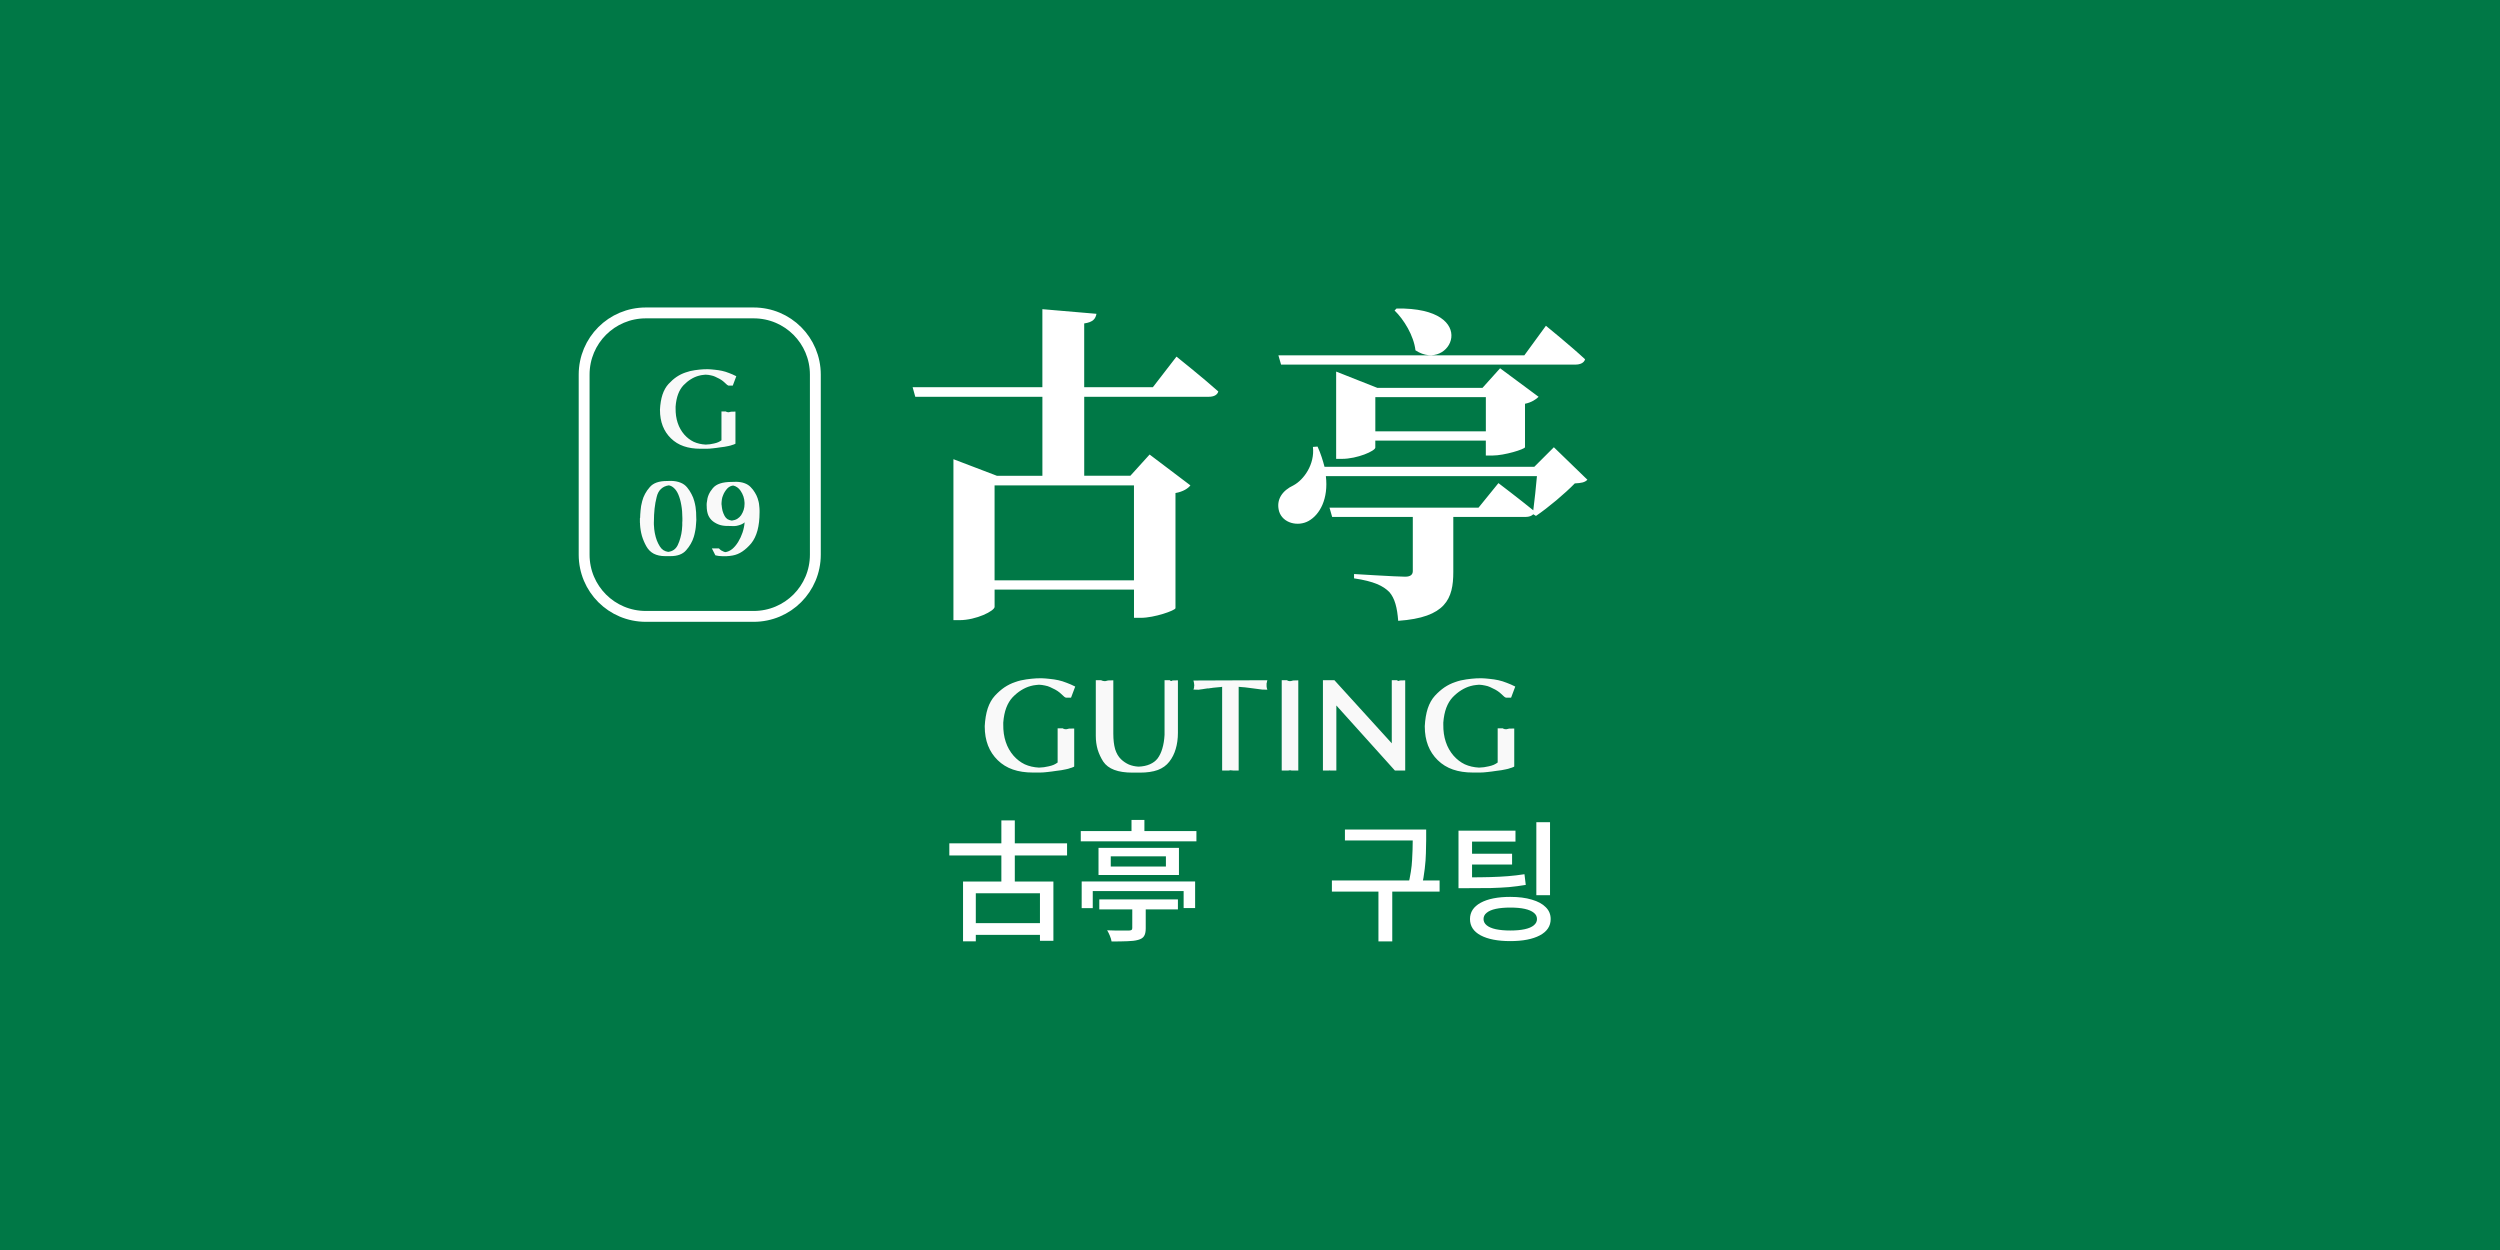
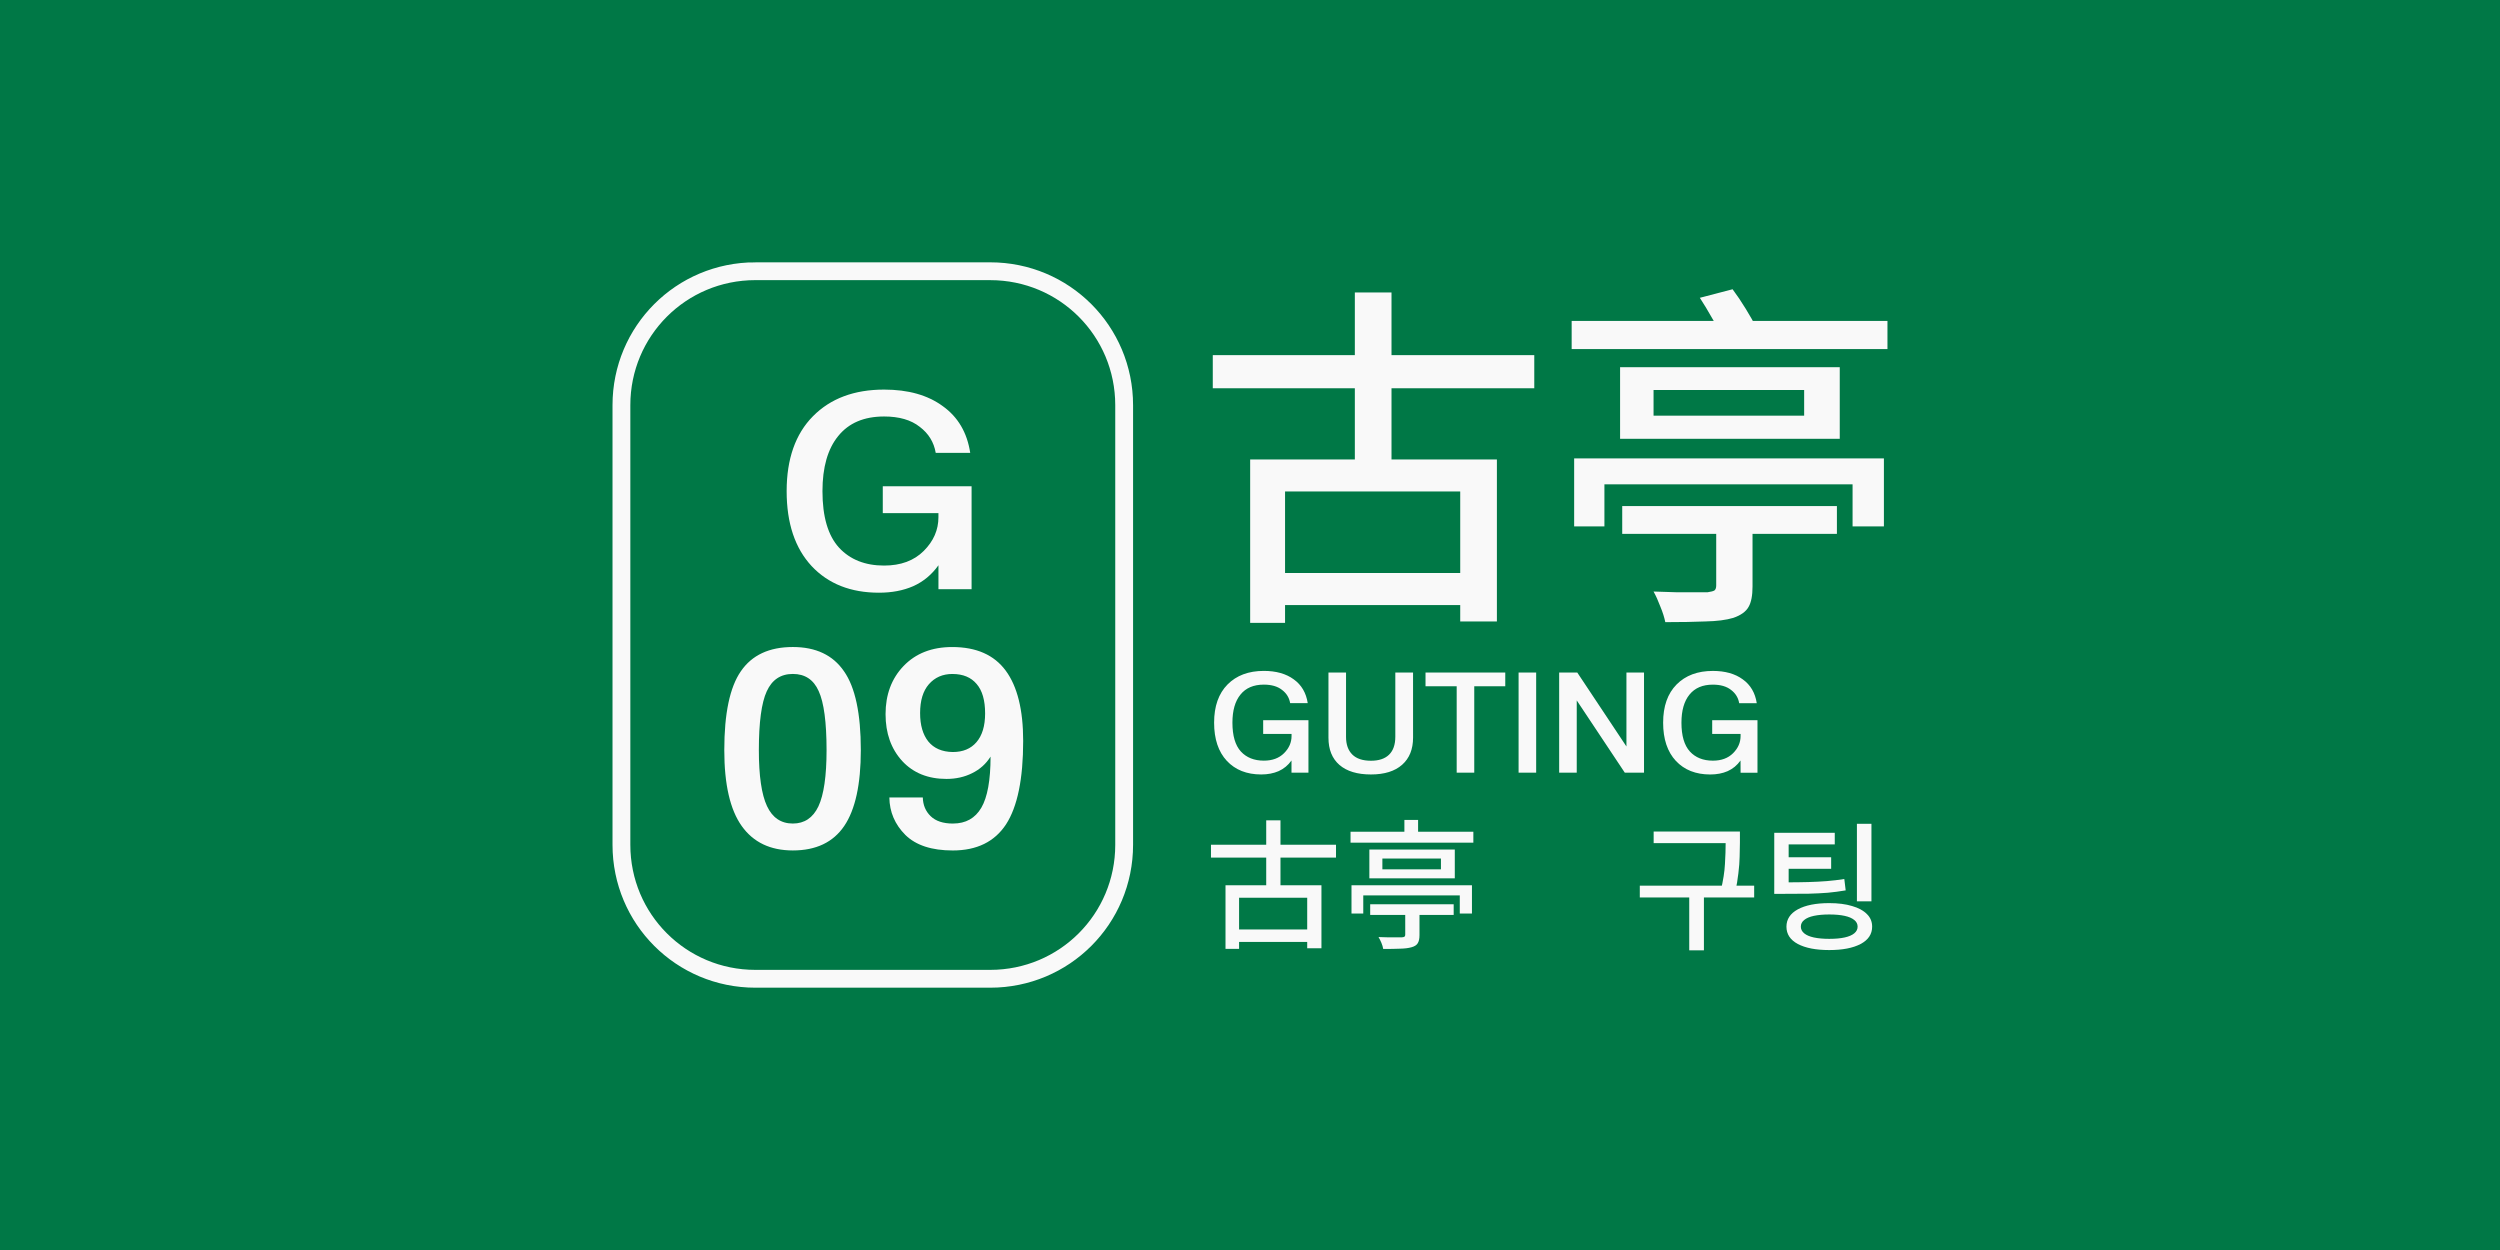
<svg xmlns="http://www.w3.org/2000/svg" width="500" height="250" viewBox="0 0 132.292 66.146" version="1.1" id="svg1">
  <defs id="defs1">
+     <rect x="560.666" y="34.145" width="279.324" height="128.591" id="rect6" />
    <rect x="157.858" y="62.351" width="329.076" height="135.094" id="rect4" />
+     <rect x="157.858" y="62.351" width="329.076" height="135.094" id="rect4-5" />
  </defs>
  <g id="layer1">
-     <path id="rect5" style="fill:#007846;stroke-width:0.953" d="M -2.5431316e-6,-1.2715658e-6 H 132.292 V 66.146 H -2.5431316e-6 Z" />
-     <g id="g4" transform="translate(24.87658,-3.29053)">
-       <path id="rect6" style="fill:#007846;stroke:#ffffff;stroke-width:0.575" d="m 9.301,19.849 h 5.701 c 1.81,0 3.267,1.457 3.267,3.267 v 9.525 c 0,1.81 -1.457,3.267 -3.267,3.267 H 9.301 c -1.81,0 -3.267,-1.457 -3.267,-3.267 v -9.525 c 0,-1.81 1.457,-3.267 3.267,-3.267 z" />
-       <path style="font-weight:bold;font-size:5.821px;line-height:1.25;font-family:'Optima Bold';-inkscape-font-specification:'Optima Bold,  Bold';fill:#f9f9f9;stroke-width:0.265" d="m 10.046,24.976 q 0.023,-0.46 0.134,-0.803 0.116,-0.343 0.32,-0.565 0.204,-0.221 0.425,-0.373 0.227,-0.151 0.471,-0.233 0.128,-0.047 0.25,-0.076 0.128,-0.029 0.25,-0.047 0.122,-0.017 0.233,-0.029 0.116,-0.012 0.21,-0.017 l 0.233,-0.006 q 0.186,0.006 0.373,0.029 0.192,0.017 0.384,0.058 0.186,0.041 0.373,0.116 0.192,0.07 0.384,0.169 l -0.186,0.495 h -0.233 q -0.029,-0.012 -0.064,-0.035 -0.035,-0.029 -0.07,-0.064 -0.035,-0.035 -0.076,-0.07 -0.035,-0.035 -0.081,-0.07 -0.081,-0.064 -0.186,-0.122 -0.105,-0.058 -0.227,-0.111 -0.099,-0.047 -0.227,-0.07 -0.122,-0.029 -0.268,-0.035 -0.029,0 -0.064,0.006 -0.029,0 -0.064,0.006 -0.058,0.006 -0.122,0.017 -0.058,0.012 -0.122,0.029 -0.215,0.058 -0.419,0.186 -0.198,0.122 -0.384,0.314 -0.18,0.192 -0.285,0.471 -0.105,0.279 -0.134,0.658 v 0.017 0.023 0.023 0.023 q -0.006,0.431 0.111,0.78 0.116,0.349 0.349,0.617 0.221,0.25 0.501,0.384 0.285,0.128 0.634,0.146 0.116,-0.006 0.221,-0.017 0.111,-0.017 0.215,-0.041 0.134,-0.029 0.227,-0.07 0.099,-0.047 0.169,-0.099 v -1.525 h 0.233 q 0.012,0.012 0.023,0.017 0.012,0 0.029,0.006 0.012,0.006 0.023,0.012 0.012,0 0.023,0 0.006,0 0.006,0 0.006,0 0.012,0 0.006,0.006 0.006,0.006 0.006,0 0.012,0 0,0 0,0 0,0 0.006,0 0,0 0,0 0,0 0,0 0.029,-0.006 0.064,-0.012 0.035,-0.012 0.07,-0.017 l 0.233,-0.006 v 1.694 l -0.017,0.017 -0.017,0.006 q -0.029,0.017 -0.07,0.029 -0.035,0.012 -0.076,0.023 -0.041,0.017 -0.087,0.029 -0.047,0.012 -0.099,0.023 -0.105,0.023 -0.21,0.041 -0.105,0.017 -0.221,0.029 -0.105,0.017 -0.204,0.029 -0.093,0.017 -0.192,0.023 -0.093,0.012 -0.175,0.017 -0.081,0.006 -0.146,0.006 h -0.233 q -0.012,0 -0.029,0 -0.012,0 -0.023,0 -0.012,0 -0.029,0 -0.012,0 -0.023,0 -0.495,0 -0.885,-0.134 -0.39,-0.134 -0.681,-0.419 -0.285,-0.279 -0.431,-0.652 -0.146,-0.378 -0.146,-0.85 V 24.976 Z" id="text6" aria-label="G" />
-       <path style="font-weight:bold;font-size:5.821px;line-height:1.25;font-family:'Optima Bold';-inkscape-font-specification:'Optima Bold,  Bold';fill:#f9f9f9;stroke-width:0.265" d="m 8.985,30.792 q 0,-0.006 0,-0.012 0,-0.012 0,-0.029 0,-0.012 0,-0.029 0.006,-0.017 0.012,-0.035 0,-0.076 0.006,-0.169 0.012,-0.099 0.017,-0.215 0.012,-0.116 0.029,-0.239 0.023,-0.128 0.058,-0.256 0.052,-0.204 0.151,-0.384 0.099,-0.186 0.244,-0.349 0.14,-0.169 0.367,-0.25 0.227,-0.081 0.536,-0.081 l 0.233,-0.006 q 0.285,0.006 0.495,0.093 0.21,0.081 0.349,0.25 0.14,0.169 0.233,0.355 0.099,0.18 0.151,0.384 0.041,0.151 0.064,0.297 0.023,0.146 0.029,0.279 0.006,0.14 0.006,0.244 0.006,0.099 0.006,0.163 0,0.07 -0.012,0.169 -0.006,0.093 -0.017,0.215 -0.012,0.122 -0.041,0.25 -0.023,0.128 -0.064,0.262 -0.058,0.192 -0.163,0.373 -0.099,0.175 -0.239,0.332 -0.14,0.163 -0.349,0.239 -0.204,0.076 -0.477,0.076 h -0.233 -0.017 -0.012 -0.017 -0.012 q -0.349,0 -0.6,-0.128 Q 9.474,32.463 9.323,32.195 9.177,31.933 9.09,31.642 9.008,31.345 8.991,31.025 q 0,-0.012 0,-0.023 0,-0.017 0,-0.035 -0.006,-0.012 -0.006,-0.023 0,-0.017 0,-0.029 0,-0.012 0,-0.023 0,-0.017 0,-0.035 0,-0.012 0,-0.023 0,-0.017 0,-0.029 v -0.012 z m 0.739,0.099 q 0,0.076 0,0.151 0.006,0.076 0.012,0.157 0,0.041 0.006,0.087 0.006,0.041 0.012,0.081 0.006,0.047 0.012,0.087 0.012,0.041 0.017,0.087 0.035,0.18 0.099,0.349 0.064,0.163 0.157,0.314 0.081,0.128 0.186,0.198 0.111,0.07 0.256,0.093 0.18,-0.023 0.303,-0.111 0.128,-0.093 0.204,-0.25 0.087,-0.186 0.14,-0.384 0.058,-0.204 0.081,-0.419 0.006,-0.041 0.006,-0.081 0.006,-0.041 0.006,-0.081 0.006,-0.035 0.006,-0.076 0,-0.041 0,-0.081 0,-0.041 0,-0.076 0,-0.041 0.006,-0.081 0,-0.035 0,-0.07 0,-0.041 0,-0.076 0,-0.378 -0.058,-0.693 -0.052,-0.314 -0.157,-0.559 -0.093,-0.215 -0.221,-0.332 -0.122,-0.122 -0.279,-0.151 -0.256,0.035 -0.419,0.192 -0.163,0.151 -0.227,0.425 -0.076,0.291 -0.111,0.617 -0.035,0.326 -0.035,0.687 z m 2.794,-0.832 q 0,-0.017 0,-0.041 0,-0.029 0,-0.052 0,-0.012 0,-0.023 0,-0.017 0.006,-0.035 0,-0.012 0,-0.023 0.006,-0.017 0.006,-0.029 0.017,-0.204 0.093,-0.384 0.081,-0.186 0.221,-0.349 0.14,-0.169 0.39,-0.25 0.25,-0.081 0.617,-0.081 l 0.233,-0.006 q 0.256,0.006 0.442,0.076 0.192,0.07 0.32,0.204 0.134,0.134 0.221,0.285 0.093,0.146 0.146,0.303 0.029,0.093 0.052,0.18 0.023,0.087 0.029,0.175 0.012,0.087 0.017,0.163 0.006,0.07 0.006,0.134 v 0.017 0.023 0.029 0.023 q 0,0.553 -0.111,0.966 -0.111,0.407 -0.332,0.681 -0.227,0.268 -0.471,0.431 -0.244,0.163 -0.512,0.21 -0.041,0.012 -0.081,0.012 -0.041,0.006 -0.081,0.012 -0.041,0.006 -0.081,0.006 -0.035,0.006 -0.07,0.006 h -0.233 q -0.047,0 -0.093,-0.006 -0.047,0 -0.093,-0.006 -0.047,-0.006 -0.093,-0.017 -0.041,-0.006 -0.087,-0.017 l -0.186,-0.367 h 0.233 0.14 q 0.058,0.064 0.116,0.105 0.058,0.035 0.116,0.058 0.029,0.012 0.058,0.023 0.035,0.006 0.058,0.012 0.186,-0.029 0.355,-0.163 0.169,-0.14 0.314,-0.373 0.146,-0.239 0.233,-0.501 0.087,-0.262 0.111,-0.541 -0.041,0.041 -0.093,0.07 -0.047,0.023 -0.093,0.047 -0.058,0.023 -0.122,0.041 -0.058,0.017 -0.116,0.029 -0.058,0.006 -0.111,0.012 -0.047,0 -0.093,0 l -0.233,-0.006 q -0.239,0.006 -0.442,-0.052 -0.204,-0.064 -0.373,-0.192 -0.163,-0.128 -0.25,-0.326 -0.081,-0.204 -0.081,-0.477 v -0.012 z m 0.786,-0.175 q 0,0.012 0,0.023 0,0.006 0,0.012 0,0.012 0,0.017 0,0.006 0,0.017 0,0.017 0,0.035 0,0.017 0.006,0.029 0.012,0.157 0.047,0.303 0.041,0.14 0.111,0.274 0.058,0.105 0.151,0.169 0.099,0.058 0.233,0.076 0.169,-0.023 0.285,-0.093 0.122,-0.076 0.204,-0.192 0.087,-0.134 0.134,-0.279 0.047,-0.151 0.047,-0.314 v -0.035 -0.035 q -0.006,-0.169 -0.058,-0.326 -0.052,-0.157 -0.151,-0.303 -0.076,-0.116 -0.18,-0.186 -0.099,-0.07 -0.215,-0.093 -0.093,0.012 -0.169,0.052 -0.07,0.035 -0.134,0.099 -0.076,0.081 -0.134,0.175 -0.058,0.087 -0.093,0.186 -0.023,0.058 -0.041,0.111 -0.012,0.052 -0.023,0.105 -0.006,0.052 -0.012,0.099 -0.006,0.047 -0.006,0.081 z" id="text6-8" aria-label="09" />
-     </g>
-     <g id="g3" transform="matrix(1.185323,0,0,1.185323,-12.25835,-14.58702)">
-       <path style="font-weight:bold;font-size:14.817px;line-height:1.25;font-family:'Noto Serif TC';-inkscape-font-specification:'Noto Serif TC Bold';letter-spacing:1.587px;fill:#ffffff;stroke-width:0.265" d="m 60.966,33.977 v 4.238 H 54.743 V 33.977 Z m 0.845,-4.386 h -3.067 v -2.845 c 0.4,-0.059 0.504,-0.207 0.548,-0.43 l -2.415,-0.207 v 3.482 h -5.793 l 0.119,0.43 h 5.675 v 3.526 H 54.847 L 52.906,32.806 V 39.992 h 0.267 c 0.756,0 1.571,-0.415 1.571,-0.593 v -0.77 h 6.223 v 1.259 h 0.311 c 0.593,0 1.526,-0.326 1.541,-0.43 v -5.141 c 0.341,-0.059 0.563,-0.207 0.667,-0.341 l -1.822,-1.378 -0.859,0.948 h -2.06 v -3.526 h 5.556 c 0.222,0 0.385,-0.074 0.43,-0.237 -0.696,-0.622 -1.867,-1.556 -1.867,-1.556 z m 10.789,-3.423 c 0.415,0.4 0.859,1.126 0.933,1.778 1.571,1.037 2.978,-1.926 -0.845,-1.867 z m 8.075,2.415 c 0.207,0 0.385,-0.074 0.43,-0.237 -0.652,-0.607 -1.748,-1.496 -1.748,-1.496 l -0.963,1.319 H 67.414 l 0.119,0.415 z m -8.934,2.978 v -1.526 h 4.934 v 1.526 z m 5.23,1.082 c 0.533,0 1.437,-0.282 1.452,-0.37 v -1.941 c 0.296,-0.059 0.504,-0.207 0.607,-0.311 l -1.719,-1.274 -0.785,0.874 h -4.697 l -1.837,-0.726 v 3.897 h 0.252 c 0.696,0 1.496,-0.356 1.496,-0.504 v -0.311 h 4.934 v 0.667 z M 79.712,32.273 78.837,33.147 H 69.473 c -0.074,-0.282 -0.163,-0.578 -0.311,-0.904 l -0.207,0.015 c 0.089,0.77 -0.4,1.467 -0.874,1.719 -0.474,0.222 -0.785,0.622 -0.637,1.156 0.163,0.533 0.845,0.696 1.319,0.43 0.504,-0.282 0.889,-0.993 0.77,-2 h 9.423 c -0.044,0.474 -0.104,1.082 -0.163,1.526 -0.637,-0.519 -1.556,-1.215 -1.556,-1.215 l -0.889,1.096 H 69.695 l 0.119,0.415 h 3.6 v 2.415 c 0,0.148 -0.089,0.252 -0.341,0.252 -0.37,0 -2.282,-0.119 -2.282,-0.119 v 0.193 c 0.904,0.133 1.304,0.341 1.571,0.607 0.252,0.282 0.356,0.711 0.4,1.289 2.134,-0.148 2.46,-0.993 2.46,-2.178 v -2.46 h 3.23 c 0.148,0 0.267,-0.044 0.341,-0.119 l 0.119,0.074 c 0.548,-0.37 1.304,-1.008 1.734,-1.452 0.296,-0.015 0.445,-0.044 0.563,-0.163 z" id="text7" aria-label="古亭" />
-       <path style="font-weight:bold;font-size:5.821px;line-height:1.25;font-family:'Optima Bold';-inkscape-font-specification:'Optima Bold,  Bold';fill:#f9f9f9;stroke-width:0.265" d="m 54.303,44.734 q 0.023,-0.46 0.134,-0.803 0.116,-0.343 0.32,-0.565 0.204,-0.221 0.425,-0.373 0.227,-0.151 0.471,-0.233 0.128,-0.047 0.25,-0.076 0.128,-0.029 0.25,-0.047 0.122,-0.017 0.233,-0.029 0.116,-0.012 0.21,-0.017 l 0.233,-0.006 q 0.186,0.006 0.373,0.029 0.192,0.017 0.384,0.058 0.186,0.041 0.373,0.116 0.192,0.07 0.384,0.169 l -0.186,0.495 H 57.924 q -0.029,-0.012 -0.064,-0.035 -0.035,-0.029 -0.07,-0.064 -0.035,-0.035 -0.076,-0.07 -0.035,-0.035 -0.081,-0.07 -0.081,-0.064 -0.186,-0.122 -0.105,-0.058 -0.227,-0.111 -0.099,-0.047 -0.227,-0.07 -0.122,-0.029 -0.268,-0.035 -0.029,0 -0.064,0.006 -0.029,0 -0.064,0.006 -0.058,0.006 -0.122,0.017 -0.058,0.012 -0.122,0.029 -0.215,0.058 -0.419,0.186 -0.198,0.122 -0.384,0.314 -0.18,0.192 -0.285,0.471 -0.105,0.279 -0.134,0.658 v 0.017 0.023 0.023 0.023 q -0.006,0.431 0.111,0.78 0.116,0.349 0.349,0.617 0.221,0.25 0.501,0.384 0.285,0.128 0.634,0.146 0.116,-0.006 0.221,-0.017 0.111,-0.017 0.215,-0.041 0.134,-0.029 0.227,-0.07 0.099,-0.047 0.169,-0.099 v -1.525 h 0.233 q 0.012,0.012 0.023,0.017 0.012,0 0.029,0.006 0.012,0.006 0.023,0.012 0.012,0 0.023,0 0.006,0 0.006,0 0.006,0 0.012,0 0.006,0.006 0.006,0.006 0.006,0 0.012,0 0,0 0,0 0,0 0.006,0 0,0 0,0 0,0 0,0 0.029,-0.006 0.064,-0.012 0.035,-0.012 0.07,-0.017 l 0.233,-0.006 v 1.694 l -0.017,0.017 -0.017,0.006 q -0.029,0.017 -0.07,0.029 -0.035,0.012 -0.076,0.023 -0.041,0.017 -0.087,0.029 -0.047,0.012 -0.099,0.023 -0.105,0.023 -0.21,0.041 -0.105,0.017 -0.221,0.029 -0.105,0.017 -0.204,0.029 -0.093,0.017 -0.192,0.023 -0.093,0.012 -0.175,0.017 -0.081,0.006 -0.146,0.006 h -0.233 q -0.012,0 -0.029,0 -0.012,0 -0.023,0 -0.012,0 -0.029,0 -0.012,0 -0.023,0 -0.495,0 -0.885,-0.134 -0.39,-0.134 -0.681,-0.419 -0.285,-0.279 -0.431,-0.652 -0.146,-0.378 -0.146,-0.85 v -0.012 z m 4.959,0.413 v -2.474 h 0.233 q 0.041,0.017 0.076,0.029 0.041,0.006 0.076,0.012 0.017,0 0.035,0 0.017,0 0.035,-0.006 0.023,-0.006 0.047,-0.012 0.023,-0.006 0.047,-0.012 l 0.233,-0.006 v 2.381 q 0,0.407 0.081,0.693 0.087,0.279 0.262,0.448 0.157,0.151 0.355,0.239 0.198,0.081 0.431,0.093 0.291,-0.012 0.501,-0.105 0.215,-0.093 0.343,-0.256 0.14,-0.186 0.215,-0.448 0.081,-0.268 0.099,-0.611 v -2.439 h 0.233 q 0.012,0.012 0.017,0.017 0.006,0 0.017,0.006 0.006,0.006 0.012,0.012 0.012,0 0.017,0 0.012,0 0.017,0 0.012,-0.006 0.017,-0.012 0.012,-0.006 0.017,-0.006 0.012,-0.006 0.017,-0.006 l 0.233,-0.006 v 2.334 q 0,0.407 -0.099,0.733 -0.093,0.32 -0.285,0.565 -0.192,0.25 -0.518,0.373 -0.326,0.116 -0.792,0.116 h -0.233 q -0.012,0 -0.029,0 -0.012,0 -0.023,0 -0.012,0 -0.029,0 -0.012,0 -0.023,0 -0.483,0 -0.809,-0.122 -0.326,-0.122 -0.495,-0.373 -0.163,-0.256 -0.25,-0.541 -0.081,-0.285 -0.081,-0.605 v -0.012 z m 5.64,1.56 v -3.743 q -0.006,0.006 -0.012,0.006 -0.006,0 -0.012,0 -0.006,0.006 -0.012,0.006 -0.006,0 -0.012,0 -0.087,0.006 -0.18,0.017 -0.087,0.006 -0.18,0.017 -0.035,0.006 -0.07,0.012 -0.029,0 -0.058,0.006 -0.029,0.006 -0.064,0.012 -0.029,0 -0.058,0 -0.058,0.006 -0.116,0.017 -0.052,0.006 -0.105,0.017 -0.052,0.006 -0.093,0.012 -0.041,0.006 -0.076,0.012 l -0.233,-0.006 q 0.006,-0.006 0.006,-0.017 0.006,-0.017 0.012,-0.029 0,-0.012 0,-0.023 0.006,-0.012 0.012,-0.029 0,-0.012 0,-0.023 0,-0.012 0,-0.023 0,-0.006 0,-0.012 0,-0.006 0.006,-0.017 0,-0.006 0,-0.012 0,-0.006 0,-0.012 0,-0.029 -0.006,-0.052 0,-0.029 -0.006,-0.052 -0.006,-0.029 -0.012,-0.052 0,-0.029 -0.012,-0.052 l 3.068,-0.012 h 0.233 q -0.006,0.023 -0.012,0.041 0,0.012 -0.006,0.023 -0.006,0.012 -0.006,0.023 0,0.012 0,0.023 -0.006,0.017 -0.012,0.029 0,0.012 0,0.023 0,0.012 0,0.029 0,0.012 0,0.023 0,0.023 0,0.052 0,0.023 0.006,0.052 0.006,0.023 0.012,0.052 0.012,0.023 0.017,0.052 l -0.233,-0.006 q -0.204,-0.029 -0.396,-0.052 -0.192,-0.029 -0.367,-0.047 -0.081,-0.012 -0.151,-0.012 -0.07,-0.006 -0.134,-0.012 v 3.737 h -0.233 q -0.012,0 -0.029,0 -0.012,0 -0.023,-0.006 -0.017,0 -0.035,0 -0.012,-0.006 -0.023,-0.006 0,0 -0.006,0 0,0 0,0 0,0 -0.006,0 0,0 0,0 0,0 -0.006,0 0,0 -0.006,0 -0.035,0.006 -0.07,0.012 -0.035,0 -0.07,0 h -0.233 v 0 z m 2.893,-4.034 q 0.029,0.017 0.052,0.029 0.029,0.006 0.064,0.012 0.006,0 0.006,0 0.006,0 0.012,0 0.006,0 0.006,0 0.006,0 0.012,0 0.035,-0.006 0.064,-0.012 0.035,-0.012 0.058,-0.017 l 0.233,-0.006 v 4.028 h -0.233 q -0.023,0 -0.058,0 -0.029,-0.006 -0.058,-0.012 -0.006,0 -0.012,0 0,0 -0.006,0 -0.006,0 -0.012,0 -0.006,0 -0.012,0 -0.035,0.006 -0.064,0.012 -0.023,0 -0.052,0 h -0.233 v -4.034 h 0.233 v 0 z m 1.607,4.034 v -4.034 h 0.233 0.279 l 2.561,2.817 v -2.817 h 0.233 q 0.012,0.017 0.029,0.023 0.017,0.006 0.035,0.012 0.023,-0.006 0.041,-0.012 0.017,-0.006 0.029,-0.012 l 0.233,-0.006 v 4.028 h -0.233 -0.227 l -2.614,-2.905 v 2.905 h -0.233 q -0.006,0 -0.012,0 -0.006,0 -0.012,0 -0.012,0 -0.017,0 -0.006,-0.006 -0.012,-0.006 -0.012,0 -0.023,0 -0.006,0 -0.017,0.006 -0.012,0 -0.023,0 -0.006,0 -0.017,0 h -0.233 v 0 z m 4.546,-1.973 q 0.023,-0.46 0.134,-0.803 0.116,-0.343 0.32,-0.565 0.204,-0.221 0.425,-0.373 0.227,-0.151 0.471,-0.233 0.128,-0.047 0.25,-0.076 0.128,-0.029 0.25,-0.047 0.122,-0.017 0.233,-0.029 0.116,-0.012 0.21,-0.017 l 0.233,-0.006 q 0.186,0.006 0.373,0.029 0.192,0.017 0.384,0.058 0.186,0.041 0.373,0.116 0.192,0.07 0.384,0.169 l -0.186,0.495 h -0.233 q -0.029,-0.012 -0.064,-0.035 -0.035,-0.029 -0.07,-0.064 -0.035,-0.035 -0.076,-0.07 -0.035,-0.035 -0.081,-0.07 -0.081,-0.064 -0.186,-0.122 -0.105,-0.058 -0.227,-0.111 -0.099,-0.047 -0.227,-0.07 -0.122,-0.029 -0.268,-0.035 -0.029,0 -0.064,0.006 -0.029,0 -0.064,0.006 -0.058,0.006 -0.122,0.017 -0.058,0.012 -0.122,0.029 -0.215,0.058 -0.419,0.186 -0.198,0.122 -0.384,0.314 -0.18,0.192 -0.285,0.471 -0.105,0.279 -0.134,0.658 v 0.017 0.023 0.023 0.023 q -0.006,0.431 0.111,0.78 0.116,0.349 0.349,0.617 0.221,0.25 0.501,0.384 0.285,0.128 0.634,0.146 0.116,-0.006 0.221,-0.017 0.111,-0.017 0.215,-0.041 0.134,-0.029 0.227,-0.07 0.099,-0.047 0.169,-0.099 v -1.525 h 0.233 q 0.012,0.012 0.023,0.017 0.012,0 0.029,0.006 0.012,0.006 0.023,0.012 0.012,0 0.023,0 0.006,0 0.006,0 0.006,0 0.012,0 0.006,0.006 0.006,0.006 0.006,0 0.012,0 0,0 0,0 0,0 0.006,0 0,0 0,0 0,0 0,0 0.029,-0.006 0.064,-0.012 0.035,-0.012 0.07,-0.017 l 0.233,-0.006 v 1.694 l -0.017,0.017 -0.017,0.006 q -0.029,0.017 -0.07,0.029 -0.035,0.012 -0.076,0.023 -0.041,0.017 -0.087,0.029 -0.047,0.012 -0.099,0.023 -0.105,0.023 -0.21,0.041 -0.105,0.017 -0.221,0.029 -0.105,0.017 -0.204,0.029 -0.093,0.017 -0.192,0.023 -0.093,0.012 -0.175,0.017 -0.081,0.006 -0.146,0.006 h -0.233 q -0.012,0 -0.029,0 -0.012,0 -0.023,0 -0.012,0 -0.029,0 -0.012,0 -0.023,0 -0.495,0 -0.885,-0.134 -0.39,-0.134 -0.681,-0.419 -0.285,-0.279 -0.431,-0.652 -0.146,-0.378 -0.146,-0.85 v -0.012 z" id="text8" aria-label="GUTING" />
-       <g id="g2" transform="translate(-15.037,13.75834)">
-         <path style="font-weight:500;font-size:5.821px;line-height:1.25;font-family:'Noto Sans JP';-inkscape-font-specification:'Noto Sans JP Medium';fill:#ffffff;stroke-width:0.265" d="m 67.76,36.197 h 5.256 v 0.541 h -5.256 z m 0.926,3.562 h 3.37 v 0.524 h -3.37 z m 1.397,-4.587 h 0.6 v 3.027 h -0.6 z m -1.711,2.73 h 4.034 v 2.648 h -0.6 v -2.125 h -2.864 v 2.148 h -0.57 z m 5.256,-2.253 h 5.163 v 0.46 h -5.163 z m 0.827,3.05 h 3.51 v 0.448 h -3.51 z m 1.438,-3.545 h 0.576 v 0.763 h -0.576 z m -2.224,2.747 h 5.064 v 1.187 H 78.22 V 38.327 H 74.163 v 0.763 h -0.495 z m 1.298,-1.123 v 0.454 h 2.462 v -0.454 z m -0.547,-0.378 h 3.591 v 1.211 h -3.591 z m 1.508,2.392 h 0.6 v 1.205 q 0,0.227 -0.076,0.343 -0.07,0.116 -0.268,0.169 -0.186,0.052 -0.477,0.058 -0.291,0.012 -0.704,0.012 -0.017,-0.116 -0.076,-0.256 -0.058,-0.14 -0.122,-0.244 0.204,0.006 0.407,0.012 0.204,0.006 0.355,0 0.157,0 0.215,0 0.087,-0.006 0.116,-0.029 0.029,-0.023 0.029,-0.087 z" id="text9" aria-label="古亭" />
-         <path style="font-weight:500;font-size:5.821px;line-height:1.25;font-family:'Noto Sans KR';-inkscape-font-specification:'Noto Sans KR Medium';fill:#ffffff;stroke-width:0.265" d="m 85.421,35.58 h 3.324 v 0.489 h -3.324 z m -0.582,2.276 h 4.808 v 0.495 h -4.808 z m 2.078,0.343 h 0.617 v 2.375 h -0.617 z m 1.531,-2.619 h 0.6 v 0.466 q 0,0.279 -0.012,0.594 -0.006,0.314 -0.052,0.693 -0.041,0.373 -0.14,0.827 l -0.605,-0.076 q 0.157,-0.652 0.18,-1.141 0.029,-0.489 0.029,-0.896 z m 2.043,2.136 h 0.442 q 0.565,0 0.984,-0.012 0.425,-0.012 0.786,-0.041 0.361,-0.029 0.733,-0.087 l 0.058,0.477 q -0.378,0.064 -0.751,0.099 -0.373,0.029 -0.803,0.041 -0.431,0.006 -1.007,0.006 h -0.442 z m 0,-2.084 h 2.544 v 0.489 H 91.096 v 1.81 h -0.605 z m 0.413,1.03 h 1.979 v 0.483 h -1.979 z m 3.062,-1.409 h 0.611 v 3.26 h -0.611 z m -1.164,3.335 q 0.559,0 0.96,0.122 0.407,0.116 0.623,0.338 0.221,0.215 0.221,0.53 0,0.471 -0.483,0.728 -0.483,0.256 -1.321,0.256 -0.838,0 -1.321,-0.256 -0.477,-0.256 -0.477,-0.728 0,-0.466 0.477,-0.728 0.483,-0.262 1.321,-0.262 z m 0,0.477 q -0.373,0 -0.646,0.058 -0.268,0.058 -0.407,0.175 -0.14,0.111 -0.14,0.279 0,0.163 0.14,0.279 0.14,0.116 0.407,0.175 0.274,0.058 0.646,0.058 0.384,0 0.646,-0.058 0.268,-0.058 0.407,-0.175 0.14,-0.116 0.14,-0.279 0,-0.169 -0.14,-0.279 -0.14,-0.116 -0.407,-0.175 -0.262,-0.058 -0.646,-0.058 z" id="text9-3" aria-label="구팅" />
+     <rect style="fill:#007846;fill-opacity:1;stroke:none;stroke-width:0.953;stroke-dasharray:none" id="rect5" width="132.292" height="66.146" x="-2.5431316e-06" y="-1.2715658e-06" ry="0" />
+     <text xml:space="preserve" transform="matrix(0.3161529,0,0,0.3161529,-10.47434,-6.446201)" id="text6" style="font-size:55px;line-height:1.25;font-family:'Microsoft JhengHei';-inkscape-font-specification:'Microsoft JhengHei';white-space:pre;shape-inside:url(#rect6);display:inline" />
+     <g id="g4" transform="translate(19.60314,-9.518548)">
+       <g id="g6" transform="translate(-19.05673)">
+         <g id="g5" transform="translate(23.51355,9.518547)">
+           <path id="rect1" style="fill-opacity:0;stroke:#f9f9f9;stroke-width:0.943" d="m 15.913,14.353 h 12.425 c 3.927,0 7.089,3.161 7.089,7.089 v 23.263 c 0,3.927 -3.161,7.089 -7.089,7.089 H 15.913 c -3.927,0 -7.089,-3.161 -7.089,-7.089 V 21.441 c 0,-3.927 3.161,-7.089 7.089,-7.089 z" />
+           <path style="font-size:14.371px;line-height:1.25;font-family:'AR UDJingXiHeiE1G30 EB';-inkscape-font-specification:'AR UDJingXiHeiE1G30 EB';fill:#f9f9f9;stroke-width:0.299" d="m 25.6,29.912 q -0.532,0.747 -1.336,1.107 -0.79,0.345 -1.811,0.345 -2.242,0 -3.564,-1.408 -1.322,-1.423 -1.322,-3.966 0,-2.558 1.394,-3.966 1.394,-1.408 3.765,-1.408 1.911,0 3.104,0.877 1.207,0.862 1.451,2.472 h -1.825 q -0.144,-0.848 -0.848,-1.38 -0.69,-0.546 -1.883,-0.546 -1.595,0 -2.429,1.035 -0.834,1.02 -0.834,2.917 0,2.026 0.877,2.989 0.877,0.948 2.386,0.948 1.322,0 2.098,-0.776 0.776,-0.776 0.776,-1.782 V 27.153 H 22.654 V 25.73 h 4.699 v 5.447 h -1.753 z" id="text2" aria-label="G" />
+           <path style="font-size:14.392px;line-height:1.25;font-family:'AR UDJingXiHeiE1G30 EB';-inkscape-font-specification:'AR UDJingXiHeiE1G30 EB';fill:#f9f9f9;stroke-width:0.262" d="m 21.492,39.693 q 0,2.72 -0.878,4.015 -0.878,1.295 -2.72,1.295 -1.785,0 -2.706,-1.295 -0.921,-1.295 -0.921,-4.015 0,-2.907 0.878,-4.174 0.878,-1.281 2.749,-1.281 1.828,0 2.706,1.281 0.892,1.266 0.892,4.174 z m -3.598,3.886 q 0.921,0 1.353,-0.907 0.432,-0.921 0.432,-2.979 0,-2.216 -0.417,-3.123 -0.403,-0.907 -1.367,-0.907 -0.964,0 -1.382,0.921 -0.417,0.907 -0.417,3.109 0,2.044 0.432,2.965 0.432,0.921 1.367,0.921 z m 8.448,-7.915 q -0.777,0 -1.252,0.547 -0.461,0.532 -0.461,1.526 0,0.95 0.432,1.497 0.446,0.547 1.295,0.561 0.806,0 1.252,-0.518 0.461,-0.532 0.461,-1.526 0,-1.036 -0.446,-1.554 -0.446,-0.532 -1.281,-0.532 z m 0.029,7.915 q 1.007,0 1.497,-0.835 0.489,-0.835 0.489,-2.706 -0.36,0.576 -0.979,0.878 -0.604,0.302 -1.353,0.302 -1.468,0 -2.346,-0.95 -0.878,-0.964 -0.878,-2.475 0,-1.554 0.95,-2.547 0.964,-1.007 2.576,-1.007 1.914,0 2.835,1.252 0.921,1.252 0.921,3.713 0,3.022 -0.907,4.418 -0.907,1.382 -2.821,1.382 -1.669,0 -2.504,-0.82 -0.835,-0.835 -0.849,-1.986 h 1.77 q 0.014,0.604 0.417,0.993 0.403,0.389 1.18,0.389 z" id="text3" aria-label="09" />
+           <path style="font-weight:500;font-size:72px;line-height:1.25;font-family:'Noto Sans TC';-inkscape-font-specification:'Noto Sans TC Medium';white-space:pre;fill:#f9f9f9" d="m 161.457,87.345 h 65.016 v 6.696 h -65.016 z m 11.448,44.064 h 41.688 v 6.48 h -41.688 z m 17.28,-56.736 h 7.416 v 37.44 h -7.416 z m -21.168,33.768 h 49.896 v 32.76 h -7.416 v -26.28 h -35.424 v 26.568 h -7.056 z m 65.016,-28.008 h 63.864 v 5.688 h -63.864 z m 10.224,37.44 h 43.416 v 5.616 h -43.416 z m -9.72,-9.648 h 62.64 v 13.752 h -6.336 v -8.496 h -50.184 v 8.496 h -6.12 z m 16.056,-13.824 v 5.184 h 30.456 v -5.184 z m -6.768,-4.608 h 44.424 v 14.472 h -44.424 z m 19.44,29.304 h 7.344 v 15.048 q 0,2.736 -0.792,4.104 -0.792,1.44 -3.096,2.232 -2.16,0.648 -5.616,0.72 -3.384,0.144 -8.136,0.144 -0.288,-1.44 -1.008,-3.168 -0.648,-1.728 -1.368,-3.024 2.304,0.072 4.536,0.144 2.304,0 4.032,0 1.728,0 2.376,0 1.008,-0.144 1.368,-0.36 0.36,-0.288 0.36,-1.008 z m -3.312,-43.344 6.624,-1.728 q 1.296,1.728 2.664,3.96 1.368,2.232 2.16,3.816 l -6.984,2.016 q -0.576,-1.656 -1.944,-3.888 -1.296,-2.304 -2.52,-4.176 z" id="text4" transform="matrix(0.2616676,0,0,0.2616676,-2.1315,-4.06332)" aria-label="古亭" />
+           <path style="font-size:7.327px;line-height:1.25;font-family:'AR UDJingXiHeiE1G30 EB';-inkscape-font-specification:'AR UDJingXiHeiE1G30 EB';fill:#f9f9f9;stroke-width:0.262" d="m 44.282,40.242 q -0.271,0.381 -0.681,0.564 -0.403,0.176 -0.923,0.176 -1.143,0 -1.817,-0.718 -0.674,-0.725 -0.674,-2.022 0,-1.304 0.711,-2.022 0.711,-0.718 1.92,-0.718 0.974,0 1.583,0.447 0.615,0.44 0.74,1.26 h -0.93 q -0.073,-0.432 -0.432,-0.703 -0.352,-0.278 -0.96,-0.278 -0.813,0 -1.238,0.528 -0.425,0.52 -0.425,1.487 0,1.033 0.447,1.524 0.447,0.484 1.216,0.484 0.674,0 1.07,-0.396 0.396,-0.396 0.396,-0.909 v -0.11 h -1.502 v -0.725 h 2.396 v 2.777 H 44.282 Z m 6.433,-1.209 q 0,0.923 -0.579,1.436 -0.579,0.513 -1.649,0.513 -1.084,0 -1.67,-0.506 -0.579,-0.506 -0.579,-1.436 v -3.451 h 0.93 v 3.407 q 0,0.601 0.33,0.93 0.33,0.33 0.989,0.33 0.623,0 0.952,-0.315 0.337,-0.322 0.337,-0.96 v -3.392 h 0.938 z m 2.308,-2.718 h -1.649 v -0.725 h 4.22 v 0.725 h -1.641 v 4.572 h -0.93 z m 4.206,-0.725 v 5.297 h -0.93 v -5.297 z m 2.147,1.473 v 3.825 h -0.93 V 35.589 H 59.405 l 2.601,3.912 v -3.912 h 0.93 v 5.297 h -1.018 z m 8.667,3.18 q -0.271,0.381 -0.681,0.564 -0.403,0.176 -0.923,0.176 -1.143,0 -1.817,-0.718 -0.674,-0.725 -0.674,-2.022 0,-1.304 0.711,-2.022 0.711,-0.718 1.92,-0.718 0.974,0 1.583,0.447 0.615,0.44 0.74,1.26 h -0.93 q -0.073,-0.432 -0.432,-0.703 -0.352,-0.278 -0.96,-0.278 -0.813,0 -1.238,0.528 -0.425,0.52 -0.425,1.487 0,1.033 0.447,1.524 0.447,0.484 1.216,0.484 0.674,0 1.07,-0.396 0.396,-0.396 0.396,-0.909 v -0.11 h -1.502 v -0.725 h 2.396 v 2.777 h -0.894 z" id="text5" aria-label="GUTING" />
+           <path d="m 40.021,44.7 h 6.616 v 0.681 h -6.616 z m 1.165,4.484 h 4.242 v 0.659 H 41.186 Z M 42.944,43.41 h 0.755 v 3.81 H 42.944 Z m -2.154,3.436 h 5.077 v 3.334 H 45.113 V 47.506 h -3.605 v 2.704 h -0.718 z m 6.616,-2.835 h 6.499 v 0.579 h -6.499 z m 1.04,3.839 h 4.418 v 0.564 h -4.418 z m 1.81,-4.462 h 0.725 v 0.96 h -0.725 z m -2.799,3.458 h 6.374 v 1.495 H 53.187 V 47.381 H 48.08 v 0.96 h -0.623 z m 1.634,-1.414 v 0.571 h 3.099 v -0.571 z m -0.689,-0.476 h 4.521 v 1.524 h -4.521 z m 1.898,3.011 h 0.755 v 1.517 q 0,0.286 -0.095,0.432 -0.088,0.147 -0.337,0.212 -0.234,0.066 -0.601,0.073 -0.366,0.015 -0.887,0.015 -0.022,-0.147 -0.095,-0.322 -0.073,-0.176 -0.154,-0.308 0.256,0.007 0.513,0.015 0.256,0.007 0.447,0 0.198,0 0.271,0 0.11,-0.007 0.147,-0.037 0.037,-0.029 0.037,-0.11 z" id="text5-9" style="font-weight:500;font-size:7.327px;line-height:1.25;font-family:'Noto Sans JP';-inkscape-font-specification:'Noto Sans JP Medium';fill:#f9f9f9;stroke-width:0.262" aria-label="古亭" />
+           <path style="font-weight:500;font-size:7.327px;line-height:1.25;font-family:'Noto Sans KR';-inkscape-font-specification:'Noto Sans KR Medium';fill:#f9f9f9;stroke-width:0.262" d="m 63.446,44.002 h 4.184 v 0.615 h -4.184 z m -0.733,2.865 h 6.052 v 0.623 h -6.052 z m 2.616,0.432 h 0.777 v 2.989 h -0.777 z m 1.927,-3.297 h 0.755 v 0.586 q 0,0.352 -0.015,0.747 -0.007,0.396 -0.066,0.872 -0.051,0.469 -0.176,1.04 l -0.762,-0.095 q 0.198,-0.821 0.227,-1.436 0.037,-0.615 0.037,-1.128 z m 2.572,2.689 h 0.557 q 0.711,0 1.238,-0.015 0.535,-0.015 0.989,-0.051 0.454,-0.037 0.923,-0.11 l 0.073,0.601 q -0.476,0.081 -0.945,0.125 -0.469,0.037 -1.011,0.051 -0.542,0.007 -1.268,0.007 h -0.557 z m 0,-2.623 h 3.202 v 0.615 h -2.44 v 2.279 h -0.762 z m 0.52,1.297 h 2.491 v 0.608 h -2.491 z m 3.854,-1.773 h 0.769 v 4.103 h -0.769 z m -1.465,4.198 q 0.703,0 1.209,0.154 0.513,0.147 0.784,0.425 0.278,0.271 0.278,0.667 0,0.593 -0.608,0.916 -0.608,0.322 -1.663,0.322 -1.055,0 -1.663,-0.322 -0.601,-0.322 -0.601,-0.916 0,-0.586 0.601,-0.916 0.608,-0.33 1.663,-0.33 z m 0,0.601 q -0.469,0 -0.813,0.073 -0.337,0.073 -0.513,0.22 -0.176,0.139 -0.176,0.352 0,0.205 0.176,0.352 0.176,0.147 0.513,0.22 0.344,0.073 0.813,0.073 0.484,0 0.813,-0.073 0.337,-0.073 0.513,-0.22 0.176,-0.147 0.176,-0.352 0,-0.212 -0.176,-0.352 -0.176,-0.147 -0.513,-0.22 -0.33,-0.073 -0.813,-0.073 z" id="text5-9-8" aria-label="구팅" />
+         </g>
      </g>
    </g>
  </g>
</svg>
